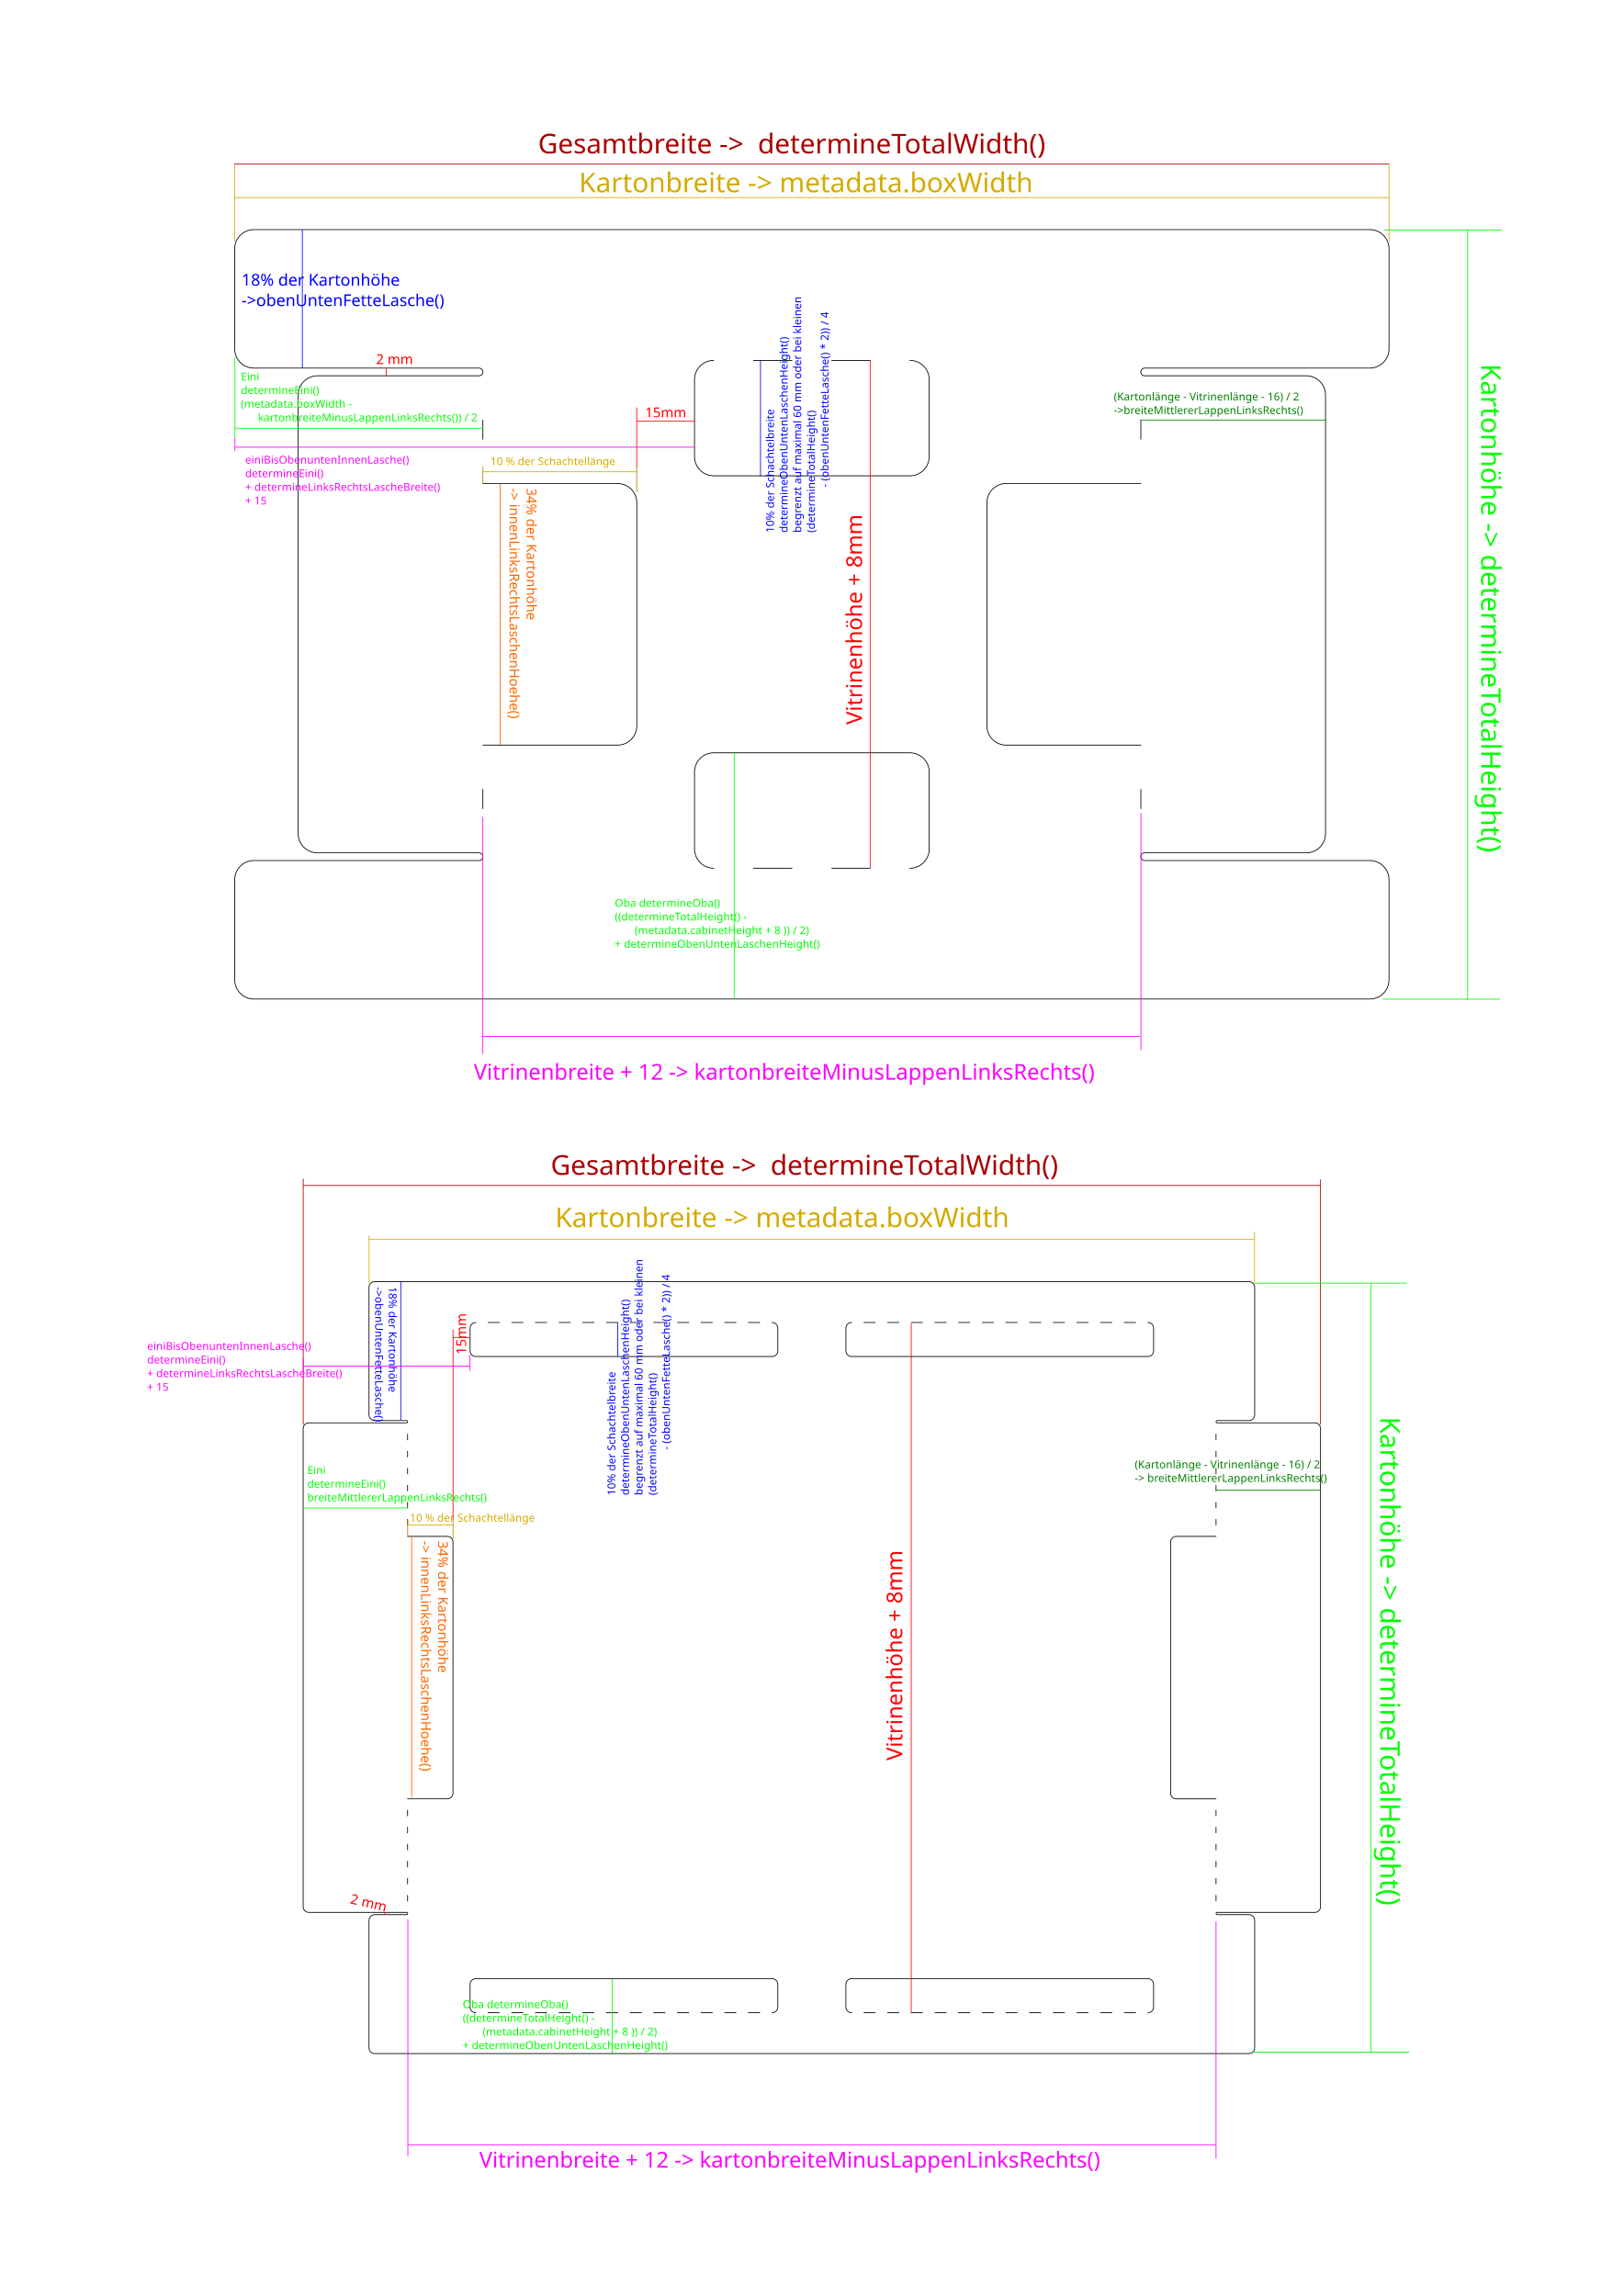
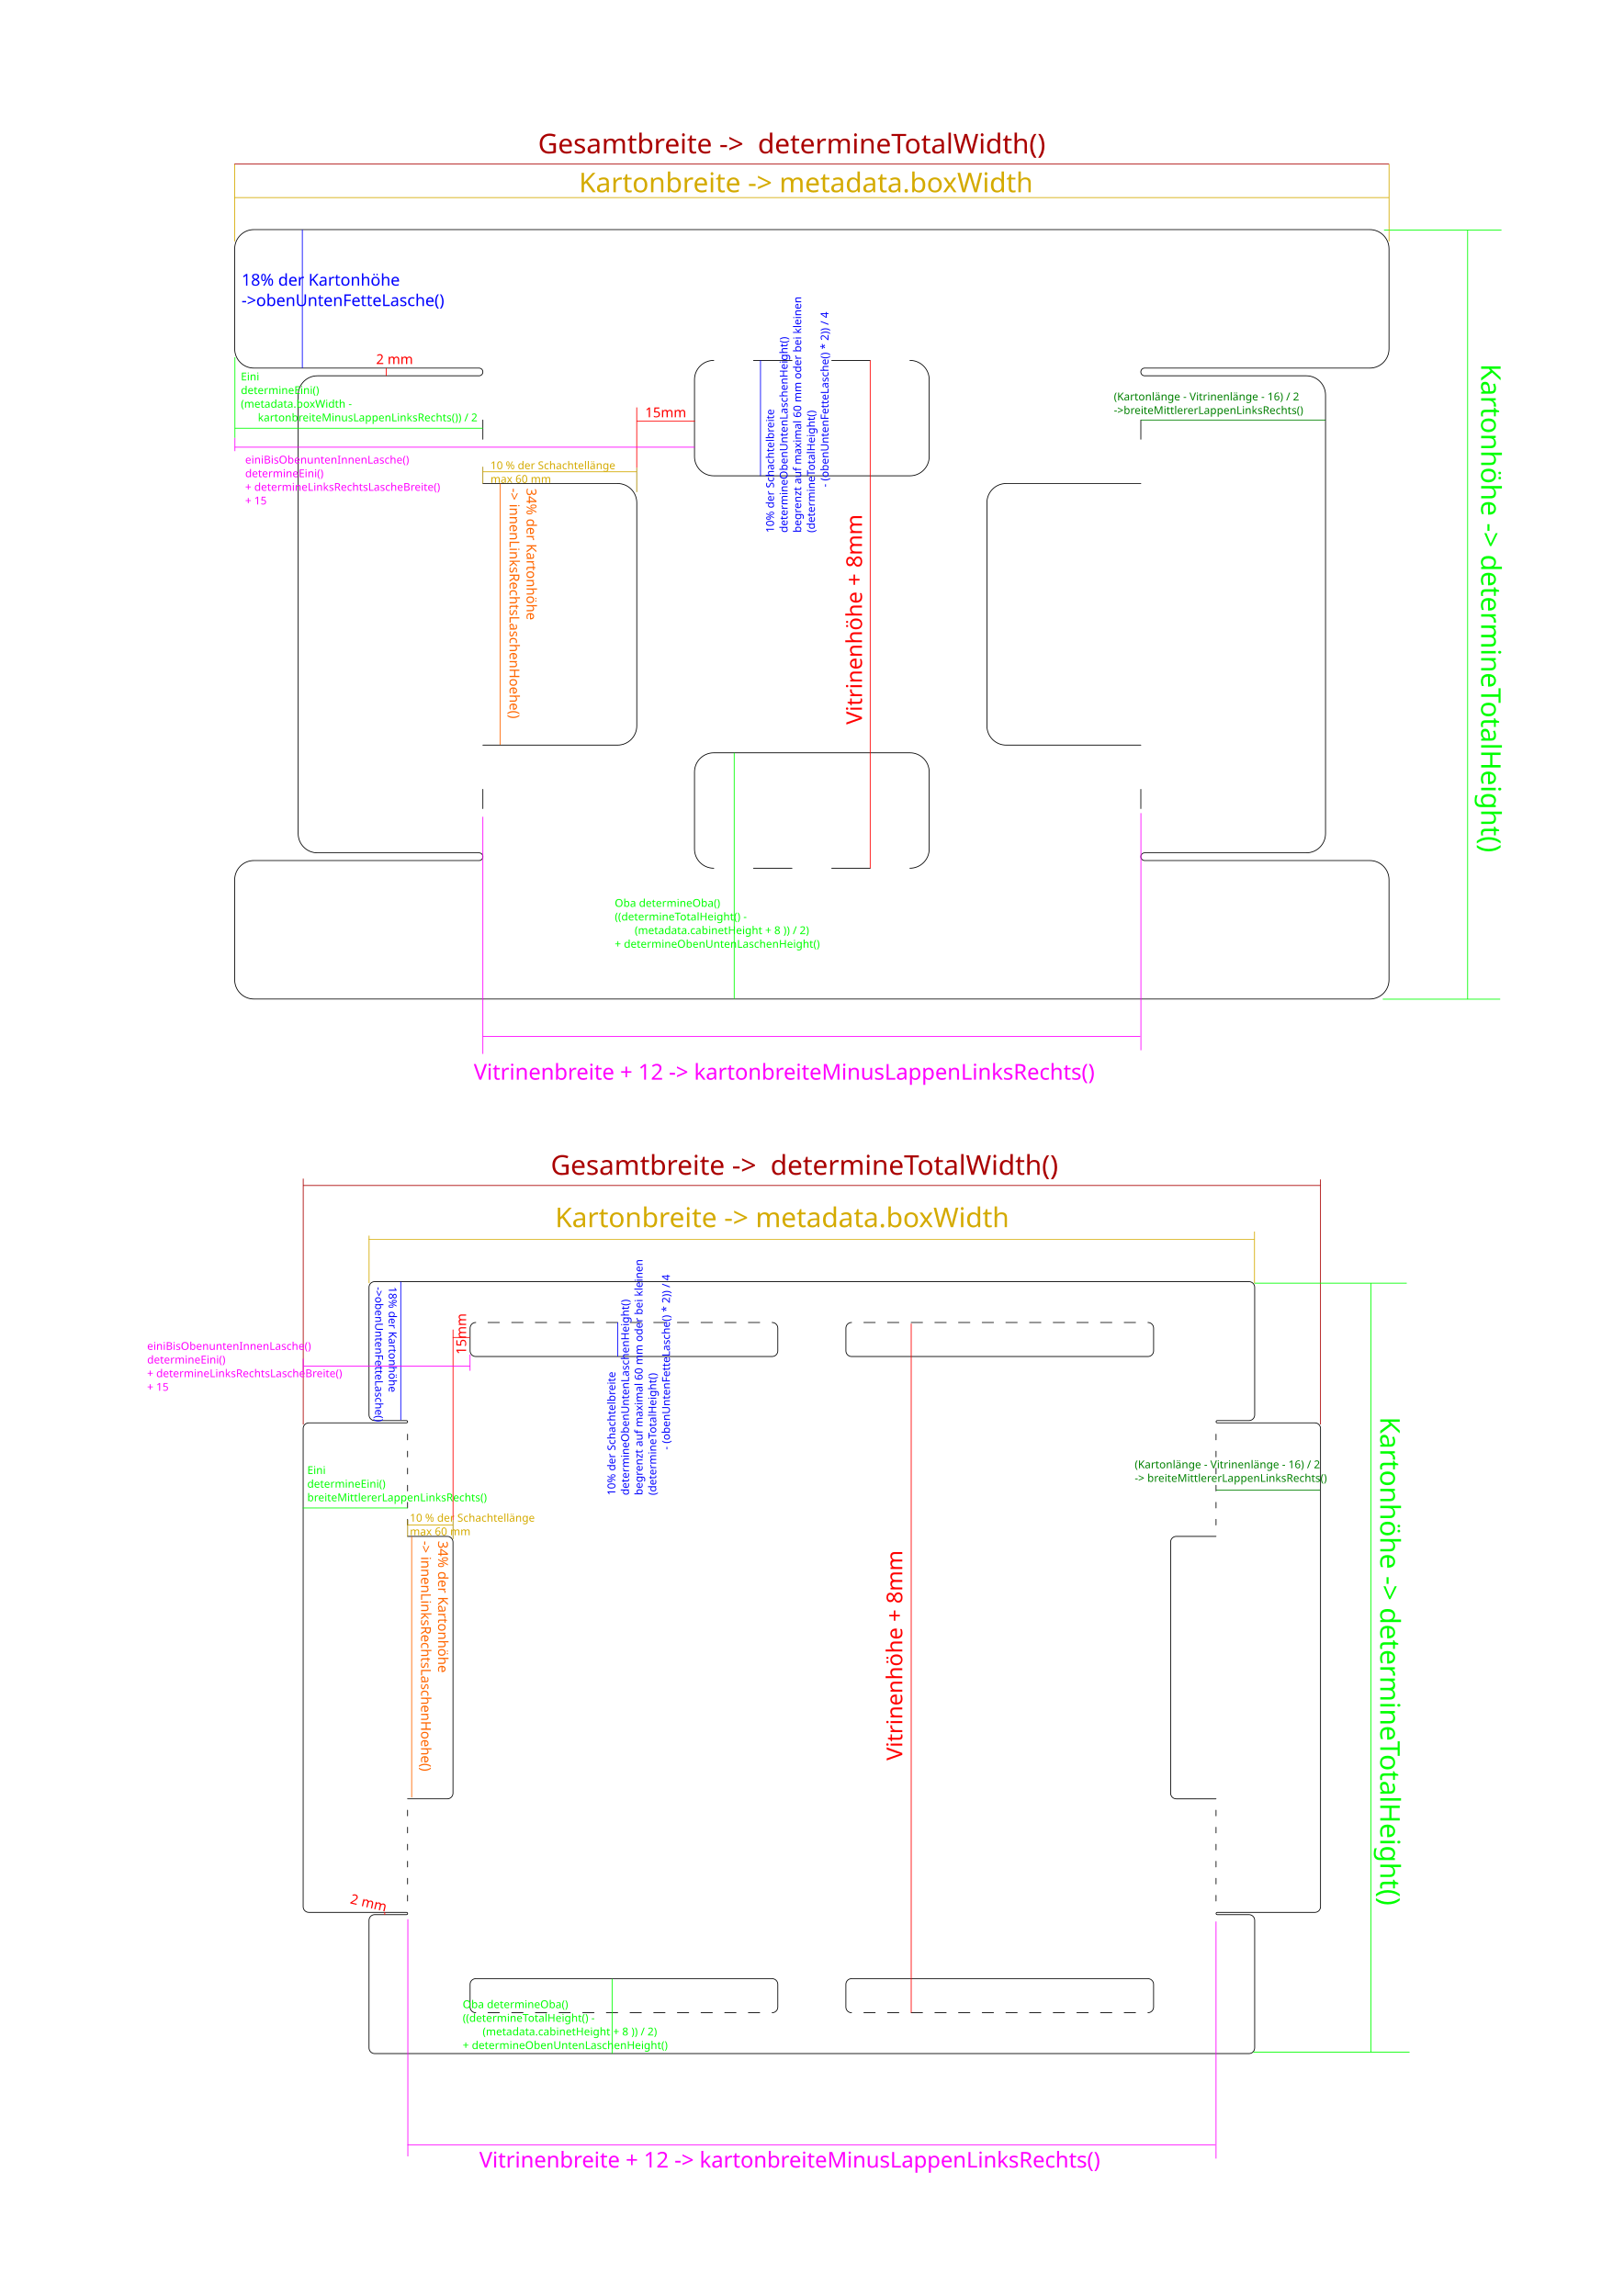
<svg xmlns="http://www.w3.org/2000/svg" width="210mm" height="297mm" viewBox="0 0 210 297" version="1.1" id="svg5">
  <defs id="defs2" />
  <g id="layer1">
    <path d="m 48.461,265.643 h 113.078 a 0.734,0.734 0 0 0 0.734,-0.734 v -16.506 a 0.734,0.734 0 0 0 -0.734,-0.734 h -4.113 a 0.145,0.145 0 0 1 -0.145,-0.145 v -0.003 a 0.145,0.145 0 0 1 0.145,-0.145 h 12.631 a 0.734,0.734 0 0 0 0.734,-0.734 v -61.855 a 0.734,0.734 0 0 0 -0.734,-0.734 h -12.631 a 0.145,0.145 0 0 1 -0.145,-0.145 v -0.003 a 0.145,0.145 0 0 1 0.145,-0.145 h 4.113 a 0.734,0.734 0 0 0 0.734,-0.734 v -16.506 a 0.734,0.734 0 0 0 -0.734,-0.734 H 48.461 a 0.734,0.734 0 0 0 -0.734,0.734 v 16.506 a 0.734,0.734 0 0 0 0.734,0.734 h 4.113 a 0.145,0.145 0 0 1 0.145,0.145 v 0.003 a 0.145,0.145 0 0 1 -0.145,0.145 h -12.631 a 0.734,0.734 0 0 0 -0.734,0.734 v 61.855 a 0.734,0.734 0 0 0 0.734,0.734 h 12.631 a 0.145,0.145 0 0 1 0.145,0.145 v 0.003 a 0.145,0.145 0 0 1 -0.145,0.145 h -4.113 a 0.734,0.734 0 0 0 -0.734,0.734 V 264.909 a 0.734,0.734 0 0 0 0.734,0.734 z m 13.072,-94.574 v 0 a 0.734,0.734 0 0 0 -0.734,0.734 v 2.937 a 0.734,0.734 0 0 0 0.734,0.734 h 38.329 a 0.734,0.734 0 0 0 0.734,-0.734 v -2.937 a 0.734,0.734 0 0 0 -0.734,-0.734 v 0 m 0,89.288 v 0 a 0.734,0.734 0 0 0 0.734,-0.734 v -2.937 a 0.734,0.734 0 0 0 -0.734,-0.734 H 61.532 a 0.734,0.734 0 0 0 -0.734,0.734 v 2.937 a 0.734,0.734 0 0 0 0.734,0.734 v 0 m 86.935,-89.288 v 0 a 0.734,0.734 0 0 1 0.734,0.734 v 2.937 a 0.734,0.734 0 0 1 -0.734,0.734 h -38.329 a 0.734,0.734 0 0 1 -0.734,-0.734 v -2.937 a 0.734,0.734 0 0 1 0.734,-0.734 v 0 m 38.326,89.288 v 0 a 0.734,0.734 0 0 0 0.734,-0.734 v -2.937 a 0.734,0.734 0 0 0 -0.734,-0.734 h -38.329 a 0.734,0.734 0 0 0 -0.734,0.734 v 2.937 a 0.734,0.734 0 0 0 0.734,0.734 v 0 m -57.422,-27.667 h 5.14 a 0.734,0.734 0 0 0 0.734,-0.734 v -32.484 a 0.734,0.734 0 0 0 -0.734,-0.734 h -5.14 m 104.561,33.953 h -5.14 a 0.734,0.734 0 0 1 -0.734,-0.734 v -32.484 a 0.734,0.734 0 0 1 0.734,-0.734 h 5.14 m -94.155,-27.667 h 1.468 m -1.468,89.288 h 1.468 m 47.14,-89.288 h 1.468 m -1.468,89.288 h 1.468 m -47.016,-89.288 h 1.468 m -1.468,89.288 h 1.468 m 47.14,-89.288 h 1.469 m -1.469,89.288 h 1.469 m -47.016,-89.288 h 1.468 m -1.468,89.288 h 1.468 m 47.14,-89.288 h 1.469 m -1.469,89.288 h 1.469 m -47.017,-89.288 h 1.469 m -1.469,89.288 h 1.469 m 47.14,-89.288 h 1.468 m -1.468,89.288 h 1.468 m -47.016,-89.288 h 1.469 m -1.469,89.288 h 1.469 m 47.14,-89.288 h 1.469 m -1.469,89.288 h 1.469 m -47.016,-89.288 h 1.469 m -1.469,89.288 h 1.469 m 47.14,-89.288 h 1.469 m -1.469,89.288 h 1.469 m -47.017,-89.288 h 1.469 m -1.469,89.288 h 1.469 m 47.14,-89.288 h 1.468 m -1.468,89.288 h 1.468 m -47.016,-89.288 h 1.469 m -1.469,89.288 h 1.469 m 47.14,-89.288 h 1.468 m -1.468,89.288 h 1.468 m -47.016,-89.288 h 1.469 m -1.469,89.288 h 1.469 m 47.14,-89.288 h 1.469 m -1.469,89.288 h 1.469 m -47.016,-89.288 h 1.468 m -1.468,89.288 h 1.468 m 47.14,-89.288 h 1.468 m -1.468,89.288 h 1.468 m -47.016,-89.288 h 1.469 m -1.469,89.288 h 1.469 m 47.14,-89.288 h 1.468 m -1.468,89.288 h 1.468 m -47.016,-89.288 h 1.468 m -1.468,89.288 h 1.468 m 47.14,-89.288 h 1.469 m -1.469,89.288 h 1.469 M 52.714,245.906 v -0.734 m 104.561,0.734 v -0.734 M 52.714,197.268 v -0.734 m 104.561,0.734 v -0.734 m -104.561,47.17 v -0.734 m 104.561,0.734 v -0.734 M 52.714,195.065 v -0.734 m 104.561,0.734 v -0.734 m -104.561,47.17 v -0.734 m 104.561,0.734 v -0.734 M 52.714,192.862 v -0.734 m 104.561,0.734 v -0.734 m -104.561,47.17 v -0.734 m 104.561,0.734 v -0.734 M 52.714,190.659 v -0.734 m 104.561,0.734 v -0.734 m -104.561,47.17 v -0.734 m 104.561,0.734 v -0.734 M 52.714,188.456 v -0.734 m 104.561,0.734 v -0.734 m -104.561,47.17 v -0.734 m 104.561,0.734 v -0.734 M 52.714,186.254 v -0.734 m 104.561,0.734 v -0.734" id="path31" style="font-size:12px;fill:none;fill-rule:evenodd;stroke:#000000;stroke-width:0.037mm;stroke-linecap:round;stroke-width:0.1px" />
    <path d="M 32.841,129.23 H 177.159 a 2.488,2.488 0 0 0 2.488,-2.488 v -12.939 a 2.488,2.488 0 0 0 -2.488,-2.488 h -29.117 a 0.493,0.493 0 0 1 -0.493,-0.493 v -0.01 a 0.493,0.493 0 0 1 0.493,-0.493 h 20.906 a 2.488,2.488 0 0 0 2.488,-2.488 V 51.099 a 2.488,2.488 0 0 0 -2.488,-2.488 h -20.906 a 0.493,0.493 0 0 1 -0.493,-0.493 v -0.01 a 0.493,0.493 0 0 1 0.493,-0.493 h 29.117 a 2.488,2.488 0 0 0 2.488,-2.488 V 32.188 a 2.488,2.488 0 0 0 -2.488,-2.488 H 32.841 a 2.488,2.488 0 0 0 -2.488,2.488 v 12.939 a 2.488,2.488 0 0 0 2.488,2.488 h 29.117 a 0.493,0.493 0 0 1 0.493,0.493 v 0.01 a 0.493,0.493 0 0 1 -0.493,0.493 H 41.052 a 2.488,2.488 0 0 0 -2.488,2.488 V 107.831 a 2.488,2.488 0 0 0 2.488,2.488 h 20.906 a 0.493,0.493 0 0 1 0.493,0.493 v 0.01 a 0.493,0.493 0 0 1 -0.493,0.493 H 32.841 a 2.488,2.488 0 0 0 -2.488,2.488 v 12.939 a 2.488,2.488 0 0 0 2.488,2.488 z M 62.451,96.385 h 17.418 a 2.488,2.488 0 0 0 2.488,-2.488 V 65.033 A 2.488,2.488 0 0 0 79.869,62.545 H 62.451 m 85.098,33.84 h -17.418 a 2.488,2.488 0 0 1 -2.488,-2.488 V 65.033 a 2.488,2.488 0 0 1 2.488,-2.488 h 17.418 M 117.685,46.62 h 0.005 a 2.488,2.488 0 0 1 2.488,2.488 v 9.953 a 2.488,2.488 0 0 1 -2.488,2.488 H 92.31 a 2.488,2.488 0 0 1 -2.488,-2.488 v -9.953 a 2.488,2.488 0 0 1 2.488,-2.488 h 0.005 m 25.37,65.69 h 0.005 a 2.488,2.488 0 0 0 2.488,-2.488 v -9.953 a 2.488,2.488 0 0 0 -2.488,-2.488 H 92.31 a 2.488,2.488 0 0 0 -2.488,2.488 v 9.953 a 2.488,2.488 0 0 0 2.488,2.488 h 0.005 m 5.139,-65.69 h 4.977 m -4.977,65.69 h 4.977 m 5.139,-65.69 h 4.976 m -4.976,65.69 h 4.976 m -50.095,-7.714 v -2.488 m 85.098,2.488 v -2.488 M 62.451,56.822 V 54.334 m 85.098,2.488 V 54.334" id="path122" style="font-size:12px;fill:none;fill-rule:evenodd;stroke:#000000;stroke-width:0.124mm;stroke-linecap:round;stroke-width:0.1px" />
    <path style="fill:#00ff00;stroke:#ff0000;stroke-width:0.1px;stroke-linecap:butt;stroke-linejoin:miter;stroke-opacity:1" d="m 49.953,47.606 0,1.01" id="path1886-1-90-7-0" />
    <path style="fill:#ff6600;stroke:#d4aa00;stroke-width:0.1px;stroke-linecap:butt;stroke-linejoin:miter;stroke-opacity:1" d="m 30.35,21.226 v10" id="path1886" />
    <path style="fill:#0000ff;stroke:#0000ff;stroke-width:0.1px;stroke-linecap:butt;stroke-linejoin:miter;stroke-opacity:1" d="m 39.102,29.717 0,17.893" id="path1886-42" />
    <path style="fill:#0000ff;stroke:#0000ff;stroke-width:0.1px;stroke-linecap:butt;stroke-linejoin:miter;stroke-opacity:1" d="m 98.359,46.616 0,14.949" id="path1886-42-03" />
    <path style="fill:#ff6600;stroke:#ff6600;stroke-width:0.1px;stroke-linecap:butt;stroke-linejoin:miter;stroke-opacity:1" d="m 64.691,62.568 0,33.779" id="path1886-7" />
    <path style="fill:#ff6600;stroke:#aa8800;stroke-width:0.1px;stroke-linecap:butt;stroke-linejoin:miter;stroke-opacity:1" d="m 82.352,60.501 v 3.154" id="path1886-7-8" />
    <path style="fill:#aa8800;stroke:#aa8800;stroke-width:0.1px;stroke-linecap:butt;stroke-linejoin:miter;stroke-opacity:1" d="m 62.451,60.373 0,2.172" id="path1886-7-8-1" />
    <path style="fill:#ff6600;stroke:#d4aa00;stroke-width:0.1px;stroke-linecap:butt;stroke-linejoin:miter;stroke-opacity:1" d="m 62.441,61.028 19.898,0" id="path1886-7-8-1-8" />
    <path style="fill:#ff6600;stroke:#ff0000;stroke-width:0.1px;stroke-linecap:butt;stroke-linejoin:miter;stroke-opacity:1" d="m 82.332,54.49 7.55,0" id="path1886-7-8-1-8-00" />
    <path style="fill:#ff6600;stroke:#ff0000;stroke-width:0.1px;stroke-linecap:butt;stroke-linejoin:miter;stroke-opacity:1" d="m 82.352,52.703 0,7.798" id="path1886-7-8-1-8-00-4" />
    <path style="fill:#ff6600;stroke:#d4aa00;stroke-width:0.1px;stroke-linecap:butt;stroke-linejoin:miter;stroke-opacity:1" d="M 30.3,25.559 H 179.636" id="path1886-1" />
    <path style="fill:#00ff00;stroke:#00ff00;stroke-width:0.1px;stroke-linecap:butt;stroke-linejoin:miter;stroke-opacity:1" d="m 30.373,55.392 32.078,0" id="path1886-1-90" />
    <path style="fill:#ff00ff;stroke:#ff00ff;stroke-width:0.1px;stroke-linecap:butt;stroke-linejoin:miter;stroke-opacity:1" d="m 30.362,57.845 59.487,0" id="path1886-1-90-1" />
    <path style="fill:#ff00ff;stroke:#ff00ff;stroke-width:0.1px;stroke-linecap:butt;stroke-linejoin:miter;stroke-opacity:1" d="m 30.382,58.357 0,-1.723" id="path1886-1-90-1-5" />
    <path style="fill:#00ff00;stroke:#00ff00;stroke-width:0.1px;stroke-linecap:butt;stroke-linejoin:miter;stroke-opacity:1" d="m 30.382,46.211 0,10.423" id="path1886-1-90-7" />
    <path style="fill:#00ff00;stroke:#00ff00;stroke-width:0.1px;stroke-linecap:butt;stroke-linejoin:miter;stroke-opacity:1" d="m 179.001,29.766 h 15.192" id="path1886-1-3" />
    <path style="fill:#008000;stroke:#008000;stroke-width:0.1px;stroke-linecap:butt;stroke-linejoin:miter;stroke-opacity:1" d="m 147.549,54.334 23.892,0" id="path1886-1-3-1" />
    <path style="fill:#00ff00;stroke:#00ff00;stroke-width:0.1px;stroke-linecap:butt;stroke-linejoin:miter;stroke-opacity:1" d="m 178.836,129.249 h 15.192" id="path1886-1-3-4" />
    <path style="fill:#00ff00;stroke:#00ff00;stroke-width:0.1px;stroke-linecap:butt;stroke-linejoin:miter;stroke-opacity:1" d="m 189.816,29.766 0,99.495" id="path1886-1-3-4-0" />
    <path style="fill:#ff00ff;stroke:#ff00ff;stroke-width:0.1px;stroke-linecap:butt;stroke-linejoin:miter;stroke-opacity:1" d="m 147.56,135.856 0,-30.675 v 30" id="path1886-1-3-4-0-6" />
    <path style="fill:#ff00ff;stroke:#ff00ff;stroke-width:0.1px;stroke-linecap:butt;stroke-linejoin:miter;stroke-opacity:1" d="m 62.451,136.329 v -30.675 30" id="path1886-1-3-4-0-6-2" />
    <path style="fill:#ff00ff;stroke:#00ff00;stroke-width:0.1px;stroke-linecap:butt;stroke-linejoin:miter;stroke-opacity:1" d="m 94.956,129.201 0,-31.821 v 30" id="path1886-1-3-4-0-6-2-5" />
    <path style="fill:#ff00ff;stroke:#ff00ff;stroke-width:0.1px;stroke-linecap:butt;stroke-linejoin:miter;stroke-opacity:1" d="M 62.451,134.067 H 147.484" id="path1886-1-3-4-0-6-2-1" />
    <path style="fill:#aa0000;stroke:#aa0000;stroke-width:0.1px;stroke-linecap:butt;stroke-linejoin:miter;stroke-opacity:1" d="M 30.316,21.226 H 179.652" id="path1886-1-4" />
    <path style="fill:#ff6600;stroke:#d4aa00;stroke-width:0.1px;stroke-linecap:butt;stroke-linejoin:miter;stroke-opacity:1" d="m 179.652,21.226 v 10" id="path1886-9" />
    <path style="fill:#ff0000;stroke:#ff0000;stroke-width:0.1px;stroke-linecap:butt;stroke-linejoin:miter;stroke-opacity:1" d="M 112.546,46.62 V 112.31" id="path1886-9-8" />
    <text xml:space="preserve" style="font-style:normal;font-weight:normal;font-size:3.528px;line-height:0.75;font-family:sans-serif;white-space:pre;inline-size:72.268;fill:#d4aa00;fill-opacity:1;stroke:none;stroke-width:0.265" x="83.873" y="21.96" id="text3380" transform="translate(-8.995833,2.910417)">
-       <tspan x="83.873" y="21.96" id="tspan4055">Kartonbreite -&gt; metadata.boxWidth</tspan>
+       <tspan x="83.873" y="21.96" id="tspan5452">Kartonbreite -&gt; metadata.boxWidth</tspan>
    </text>
    <path style="fill:#ff6600;stroke:#d4aa00;stroke-width:0.1px;stroke-linecap:butt;stroke-linejoin:miter;stroke-opacity:1" d="m 47.735,159.836 0,6.147" id="path1886-4" />
    <path style="fill:#ff6600;stroke:#d4aa00;stroke-width:0.088px;stroke-linecap:butt;stroke-linejoin:miter;stroke-opacity:1" d="M 47.685,160.316 H 162.245" id="path1886-1-9" />
    <path style="fill:#ff6600;stroke:#d4aa00;stroke-width:0.1px;stroke-linecap:butt;stroke-linejoin:miter;stroke-opacity:1" d="m 162.25,159.306 0,6.676" id="path1886-9-5" />
    <text xml:space="preserve" style="font-style:normal;font-weight:normal;font-size:3.528px;line-height:0.75;font-family:sans-serif;white-space:pre;inline-size:72.268;fill:#d4aa00;fill-opacity:1;stroke:none;stroke-width:0.265" x="83.873" y="21.96" id="text3380-0" transform="translate(-12.07176,136.7801)">
-       <tspan x="83.873" y="21.96" id="tspan4057">Kartonbreite -&gt; metadata.boxWidth</tspan>
+       <tspan x="83.873" y="21.96" id="tspan5454">Kartonbreite -&gt; metadata.boxWidth</tspan>
    </text>
    <text x="69.585" y="19.844" id="text24173" xml:space="preserve" style="font-size:3.528px;line-height:1.25;font-family:sans-serif;fill:#aa0000;stroke-width:0.265">
      <tspan id="tspan24171" style="font-size:3.528px;fill:#aa0000;stroke-width:0.265" x="69.585" y="19.844">Gesamtbreite -&gt;  determineTotalWidth()</tspan>
    </text>
    <path style="fill:#aa0000;stroke:#aa0000;stroke-width:0.1px;stroke-linecap:butt;stroke-linejoin:miter;stroke-opacity:1" d="m 39.202,153.348 131.588,0" id="path1886-1-4-4" />
    <path style="fill:#aa0000;stroke:#aa0000;stroke-width:0.1px;stroke-linecap:butt;stroke-linejoin:miter;stroke-opacity:1" d="m 39.218,152.462 v 31.81" id="path1886-1-4-4-2" />
    <text x="71.228" y="151.966" id="text24173-1" xml:space="preserve" style="font-size:3.528px;line-height:1.25;font-family:sans-serif;fill:#aa0000;stroke-width:0.265">
      <tspan id="tspan24171-6" style="font-size:3.528px;fill:#aa0000;stroke-width:0.265" x="71.228" y="151.966">Gesamtbreite -&gt;  determineTotalWidth()</tspan>
    </text>
    <path style="fill:#aa0000;stroke:#aa0000;stroke-width:0.1px;stroke-linecap:butt;stroke-linejoin:miter;stroke-opacity:1" d="m 170.789,152.568 0,31.693" id="path1886-1-4-4-2-9" />
    <text xml:space="preserve" style="font-size:3.528px;line-height:1.25;font-family:sans-serif;fill:#00ff00;stroke-width:0.265" x="47.05" y="-191.56" id="text37102" transform="rotate(90)">
      <tspan id="tspan37100" style="fill:#00ff00;stroke-width:0.265" x="47.05" y="-191.56">Kartonhöhe -&gt; determineTotalHeight()</tspan>
    </text>
    <path style="fill:#00ff00;stroke:#00ff00;stroke-width:0.1px;stroke-linecap:butt;stroke-linejoin:miter;stroke-opacity:1" d="m 162.25,165.982 h 19.69" id="path1886-1-3-8" />
    <path style="fill:#00ff00;stroke:#00ff00;stroke-width:0.1px;stroke-linecap:butt;stroke-linejoin:miter;stroke-opacity:1" d="m 162.085,265.466 20.22,0" id="path1886-1-3-4-5" />
    <path style="fill:#00ff00;stroke:#00ff00;stroke-width:0.1px;stroke-linecap:butt;stroke-linejoin:miter;stroke-opacity:1" d="m 177.298,165.982 v 99.495" id="path1886-1-3-4-0-3" />
    <text xml:space="preserve" style="font-size:3.528px;line-height:1.25;font-family:sans-serif;fill:#00ff00;stroke-width:0.265" x="183.267" y="-178.513" id="text37102-1" transform="rotate(90)">
      <tspan id="tspan37100-4" style="fill:#00ff00;stroke-width:0.265" x="183.267" y="-178.513">Kartonhöhe -&gt; determineTotalHeight()</tspan>
    </text>
    <text xml:space="preserve" style="font-size:2.822px;line-height:1.25;font-family:sans-serif;fill:#ff00ff;stroke-width:0.265" x="61.272" y="139.662" id="text50630">
      <tspan id="tspan50628" style="font-size:2.822px;fill:#ff00ff;stroke-width:0.265" x="61.272" y="139.662">Vitrinenbreite + 12 -&gt; kartonbreiteMinusLappenLinksRechts()</tspan>
    </text>
    <path style="fill:#ff00ff;stroke:#ff00ff;stroke-width:0.1px;stroke-linecap:butt;stroke-linejoin:miter;stroke-opacity:1" d="m 157.274,279.227 v -30.675 30" id="path1886-1-3-4-0-6-9" />
    <path style="fill:#ff00ff;stroke:#ff00ff;stroke-width:0.1px;stroke-linecap:butt;stroke-linejoin:miter;stroke-opacity:1" d="m 52.75,278.938 v -30.675 30" id="path1886-1-3-4-0-6-2-6" />
    <path style="fill:#ff00ff;stroke:#ff00ff;stroke-width:0.1px;stroke-linecap:butt;stroke-linejoin:miter;stroke-opacity:1" d="m 52.708,277.438 104.49,0" id="path1886-1-3-4-0-6-2-1-2" />
    <text xml:space="preserve" style="font-size:2.822px;line-height:1.25;font-family:sans-serif;fill:#ff00ff;stroke-width:0.265" x="61.99" y="280.386" id="text50630-2">
      <tspan id="tspan50628-8" style="font-size:2.822px;fill:#ff00ff;stroke-width:0.265" x="61.99" y="280.386">Vitrinenbreite + 12 -&gt; kartonbreiteMinusLappenLinksRechts()</tspan>
    </text>
    <text xml:space="preserve" style="font-size:2.822px;line-height:1.25;font-family:sans-serif;fill:#ff0000;stroke-width:0.265" x="-93.722" y="111.482" id="text61388" transform="rotate(-90)">
      <tspan id="tspan61386" style="font-size:2.822px;fill:#ff0000;stroke-width:0.265" x="-93.722" y="111.482">Vitrinenhöhe + 8mm</tspan>
    </text>
    <path style="fill:#ff0000;stroke:#ff0000;stroke-width:0.1px;stroke-linecap:butt;stroke-linejoin:miter;stroke-opacity:1" d="m 117.85,171.211 v 89.146" id="path1886-9-8-7" />
    <text xml:space="preserve" style="font-size:2.822px;line-height:1.25;font-family:sans-serif;fill:#ff0000;stroke-width:0.265" x="-227.725" y="116.697" id="text61388-0" transform="rotate(-90)">
      <tspan id="tspan61386-6" style="font-size:2.822px;fill:#ff0000;stroke-width:0.265" x="-227.725" y="116.697">Vitrinenhöhe + 8mm</tspan>
    </text>
    <text xml:space="preserve" style="font-size:1.411px;line-height:1.25;font-family:sans-serif;fill:#008000;stroke-width:0.265" x="144.055" y="51.794" id="text67451">
      <tspan id="tspan67449" style="font-size:1.411px;fill:#008000;stroke-width:0.265" x="144.055" y="51.794">(Kartonlänge - Vitrinenlänge - 16) / 2</tspan>
      <tspan style="font-size:1.411px;fill:#008000;stroke-width:0.265" x="144.055" y="53.558" id="tspan104496">-&gt;breiteMittlererLappenLinksRechts()</tspan>
    </text>
    <path style="fill:#008000;stroke:#008000;stroke-width:0.1px;stroke-linecap:butt;stroke-linejoin:miter;stroke-opacity:1" d="m 157.286,192.762 13.441,0" id="path1886-1-3-1-4" />
    <text xml:space="preserve" style="font-size:1.411px;line-height:1.25;font-family:sans-serif;fill:#008000;stroke-width:0.265" x="146.755" y="189.925" id="text67451-3">
      <tspan id="tspan67449-9" style="font-size:1.411px;fill:#008000;stroke-width:0.265" x="146.755" y="189.925">(Kartonlänge - Vitrinenlänge - 16) / 2</tspan>
      <tspan style="font-size:1.411px;fill:#008000;stroke-width:0.265" x="146.755" y="191.689" id="tspan107834">-&gt; breiteMittlererLappenLinksRechts()</tspan>
    </text>
    <text xml:space="preserve" style="font-size:1.764px;line-height:1.25;font-family:sans-serif;fill:#ff6600;stroke-width:0.265" x="63.15" y="-68.111" id="text83047" transform="rotate(90)">
      <tspan id="tspan83045" style="font-size:1.764px;fill:#ff6600;stroke-width:0.265" x="63.15" y="-68.111">34% der Kartonhöhe</tspan>
      <tspan style="font-size:1.764px;fill:#ff6600;stroke-width:0.265" x="63.15" y="-65.906" id="tspan83049">-&gt; innenLinksRechtsLaschenHoehe()</tspan>
    </text>
    <path style="fill:#ff6600;stroke:#ff6600;stroke-width:0.1px;stroke-linecap:butt;stroke-linejoin:miter;stroke-opacity:1" d="m 53.243,198.736 v 33.779" id="path1886-7-3" />
    <text xml:space="preserve" style="font-size:1.764px;line-height:1.25;font-family:sans-serif;fill:#ff6600;stroke-width:0.265" x="199.319" y="-56.664" id="text83047-0" transform="rotate(90)">
      <tspan id="tspan83045-6" style="font-size:1.764px;fill:#ff6600;stroke-width:0.265" x="199.319" y="-56.664">34% der Kartonhöhe</tspan>
      <tspan style="font-size:1.764px;fill:#ff6600;stroke-width:0.265" x="199.319" y="-54.459" id="tspan83049-0">-&gt; innenLinksRechtsLaschenHoehe()</tspan>
    </text>
    <text xml:space="preserve" style="font-size:2.117px;line-height:1.25;font-family:sans-serif;fill:#0000ff;stroke-width:0.265" x="31.244" y="36.95" id="text94497">
      <tspan id="tspan94495" style="font-size:2.117px;fill:#0000ff;stroke-width:0.265" x="31.244" y="36.95">18% der Kartonhöhe</tspan>
      <tspan style="font-size:2.117px;fill:#0000ff;stroke-width:0.265" x="31.244" y="39.596" id="tspan96017">-&gt;obenUntenFetteLasche()</tspan>
    </text>
    <path style="fill:#0000ff;stroke:#0000ff;stroke-width:0.1px;stroke-linecap:butt;stroke-linejoin:miter;stroke-opacity:1" d="m 51.833,165.794 v 17.893" id="path1886-42-0" />
    <text xml:space="preserve" style="font-size:1.411px;line-height:1.25;font-family:sans-serif;fill:#0000ff;stroke-width:0.265" x="166.46" y="-50.286" id="text94497-8" transform="rotate(90)">
      <tspan id="tspan94495-8" style="font-size:1.411px;fill:#0000ff;stroke-width:0.265" x="166.46" y="-50.286">18% der Kartonhöhe</tspan>
      <tspan style="font-size:1.411px;fill:#0000ff;stroke-width:0.265" x="166.46" y="-48.522" id="tspan96017-2">-&gt;obenUntenFetteLasche()</tspan>
    </text>
    <text xml:space="preserve" style="font-size:1.411px;line-height:1.25;font-family:sans-serif;fill:#00ff00;stroke-width:0.265" x="31.15" y="49.204" id="text112057">
      <tspan id="tspan112055" style="font-size:1.411px;fill:#00ff00;stroke-width:0.265" x="31.15" y="49.204">Eini</tspan>
      <tspan style="font-size:1.411px;fill:#00ff00;stroke-width:0.265" x="31.15" y="50.968" id="tspan120833">determineEini()</tspan>
      <tspan style="font-size:1.411px;fill:#00ff00;stroke-width:0.265" x="31.15" y="52.732" id="tspan120835">(metadata.boxWidth - </tspan>
      <tspan style="font-size:1.411px;fill:#00ff00;stroke-width:0.265" x="31.15" y="54.496" id="tspan127345">      kartonbreiteMinusLappenLinksRechts()) / 2</tspan>
    </text>
    <path style="fill:#00ff00;stroke:#00ff00;stroke-width:0.1px;stroke-linecap:butt;stroke-linejoin:miter;stroke-opacity:1" d="m 39.157,195.065 13.557,0" id="path1886-1-90-71" />
    <text xml:space="preserve" style="font-size:1.411px;line-height:1.25;font-family:sans-serif;fill:#00ff00;stroke-width:0.265" x="39.736" y="190.67" id="text112057-9">
      <tspan id="tspan112055-2" style="font-size:1.411px;fill:#00ff00;stroke-width:0.265" x="39.736" y="190.67">Eini</tspan>
      <tspan style="font-size:1.411px;fill:#00ff00;stroke-width:0.265" x="39.736" y="192.434" id="tspan120833-5">determineEini()</tspan>
      <tspan style="font-size:1.411px;fill:#00ff00;stroke-width:0.265" x="39.736" y="194.198" id="tspan127345-3">breiteMittlererLappenLinksRechts()</tspan>
    </text>
    <text xml:space="preserve" style="font-size:1.411px;line-height:1.25;font-family:sans-serif;fill:#00ff00;stroke-width:0.265" x="79.513" y="117.305" id="text131665">
      <tspan id="tspan131663" style="font-size:1.411px;fill:#00ff00;stroke-width:0.265" x="79.513" y="117.305">Oba determineOba()</tspan>
      <tspan style="font-size:1.411px;fill:#00ff00;stroke-width:0.265" x="79.513" y="119.068" id="tspan132129">((determineTotalHeight() - </tspan>
      <tspan style="font-size:1.411px;fill:#00ff00;stroke-width:0.265" x="79.513" y="120.832" id="tspan138769">       (metadata.cabinetHeight + 8 )) / 2) </tspan>
      <tspan style="font-size:1.411px;fill:#00ff00;stroke-width:0.265" x="79.513" y="122.596" id="tspan157735">+ determineObenUntenLaschenHeight()</tspan>
    </text>
    <path style="fill:#ff00ff;stroke:#00ff00;stroke-width:0.1px;stroke-linecap:butt;stroke-linejoin:miter;stroke-opacity:1" d="m 79.165,265.657 0,-9.678" id="path1886-1-3-4-0-6-2-5-0" />
    <text xml:space="preserve" style="font-size:1.411px;line-height:1.25;font-family:sans-serif;fill:#00ff00;stroke-width:0.265" x="59.843" y="259.764" id="text131665-6">
      <tspan id="tspan131663-0" style="font-size:1.411px;fill:#00ff00;stroke-width:0.265" x="59.843" y="259.764">Oba determineOba()</tspan>
      <tspan style="font-size:1.411px;fill:#00ff00;stroke-width:0.265" x="59.843" y="261.528" id="tspan132129-3">((determineTotalHeight() - </tspan>
      <tspan style="font-size:1.411px;fill:#00ff00;stroke-width:0.265" x="59.843" y="263.292" id="tspan138769-8">       (metadata.cabinetHeight + 8 )) / 2) </tspan>
      <tspan style="font-size:1.411px;fill:#00ff00;stroke-width:0.265" x="59.843" y="265.056" id="tspan154547">+ determineObenUntenLaschenHeight()</tspan>
    </text>
    <text xml:space="preserve" style="font-size:1.411px;line-height:1.25;font-family:sans-serif;fill:#0000ff;stroke-width:0.265" x="-68.904" y="100.097" id="text141873" transform="rotate(-90)">
      <tspan style="font-size:1.411px;fill:#0000ff;stroke-width:0.265" x="-68.904" y="100.097" id="tspan145053">10% der Schachtelbreite</tspan>
      <tspan style="font-size:1.411px;fill:#0000ff;stroke-width:0.265" x="-68.904" y="101.86" id="tspan3116">determineObenUntenLaschenHeight()</tspan>
      <tspan style="font-size:1.411px;fill:#0000ff;stroke-width:0.265" x="-68.904" y="103.624" id="tspan3118">begrenzt auf maximal 60 mm oder bei kleinen </tspan>
      <tspan style="font-size:1.411px;fill:#0000ff;stroke-width:0.265" x="-68.904" y="105.388" id="tspan3120">(determineTotalHeight() </tspan>
      <tspan style="font-size:1.411px;fill:#0000ff;stroke-width:0.265" x="-68.904" y="107.152" id="tspan3122">                - (obenUntenFetteLasche() * 2)) / 4</tspan>
    </text>
    <path style="fill:#0000ff;stroke:#0000ff;stroke-width:0.1px;stroke-linecap:butt;stroke-linejoin:miter;stroke-opacity:1" d="m 79.893,171.069 0,4.399" id="path1886-42-03-1" />
    <text xml:space="preserve" style="font-size:1.411px;line-height:1.25;font-family:sans-serif;fill:#0000ff;stroke-width:0.265" x="-193.423" y="79.581" id="text141873-2" transform="rotate(-90)">
      <tspan id="tspan141871-1" style="font-size:1.411px;fill:#0000ff;stroke-width:0.265" x="-193.423" y="79.581">10% der Schachtelbreite</tspan>
      <tspan style="font-size:1.411px;fill:#0000ff;stroke-width:0.265" x="-193.423" y="81.344" id="tspan145053-4">determineObenUntenLaschenHeight()</tspan>
      <tspan style="font-size:1.411px;fill:#0000ff;stroke-width:0.265" x="-193.423" y="83.108" id="tspan3376">begrenzt auf maximal 60 mm oder bei kleinen </tspan>
      <tspan style="font-size:1.411px;fill:#0000ff;stroke-width:0.265" x="-193.423" y="84.872" id="tspan5292">(determineTotalHeight() </tspan>
      <tspan style="font-size:1.411px;fill:#0000ff;stroke-width:0.265" x="-193.423" y="86.636" id="tspan5294">                - (obenUntenFetteLasche() * 2)) / 4</tspan>
    </text>
    <path style="fill:#ff6600;stroke:#aa8800;stroke-width:0.1px;stroke-linecap:butt;stroke-linejoin:miter;stroke-opacity:1" d="m 58.593,196.624 0,2.464" id="path1886-7-8-9" />
    <path style="fill:#aa8800;stroke:#aa8800;stroke-width:0.1px;stroke-linecap:butt;stroke-linejoin:miter;stroke-opacity:1" d="m 52.724,196.613 v 2.172" id="path1886-7-8-1-1" />
    <path style="fill:#ff6600;stroke:#d4aa00;stroke-width:0.1px;stroke-linecap:butt;stroke-linejoin:miter;stroke-opacity:1" d="m 52.714,197.268 5.878,0" id="path1886-7-8-1-8-0" />
    <text xml:space="preserve" style="font-size:1.411px;line-height:1.25;font-family:sans-serif;fill:#d4aa00;stroke-width:0.265" x="53.006" y="196.833" id="text160056-4">
      <tspan id="tspan160054-7" style="font-size:1.411px;fill:#d4aa00;stroke-width:0.265" x="53.006" y="196.833">10 % der Schachtellänge</tspan>
+       <tspan style="font-size:1.411px;fill:#d4aa00;stroke-width:0.265" x="53.006" y="198.597" id="tspan3857">max 60 mm</tspan>
    </text>
-     <text xml:space="preserve" style="font-size:1.411px;line-height:1.25;font-family:sans-serif;fill:#d4aa00;stroke-width:0.265" x="63.431" y="60.165" id="text160056-4-4">
-       <tspan id="tspan160054-7-5" style="font-size:1.411px;fill:#d4aa00;stroke-width:0.265" x="63.431" y="60.165">10 % der Schachtellänge</tspan>
+     <text xml:space="preserve" style="font-size:1.411px;line-height:1.25;font-family:sans-serif;fill:#d4aa00;stroke-width:0.265" x="63.431" y="60.694" id="text160056-4-4">
+       <tspan id="tspan160054-7-5" style="font-size:1.411px;fill:#d4aa00;stroke-width:0.265" x="63.431" y="60.694">10 % der Schachtellänge</tspan>
+       <tspan style="font-size:1.411px;fill:#d4aa00;stroke-width:0.265" x="63.431" y="62.458" id="tspan1977">max 60 mm</tspan>
    </text>
    <text xml:space="preserve" style="font-size:1.764px;line-height:1.25;font-family:sans-serif;stroke-width:0.265;fill:#ff0000" x="48.643" y="47.088" id="text169135">
      <tspan id="tspan169133" style="stroke-width:0.265;fill:#ff0000;font-size:1.764px" x="48.643" y="47.088">2 mm</tspan>
    </text>
    <path style="fill:#00ff00;stroke:#ff0000;stroke-width:0.1px;stroke-linecap:butt;stroke-linejoin:miter;stroke-opacity:1" d="m 49.762,247.348 0,0.348" id="path1886-1-90-7-0-7" />
    <text xml:space="preserve" style="font-size:1.764px;line-height:1.25;font-family:sans-serif;fill:#ff0000;stroke-width:0.265" x="100.463" y="229.259" id="text169135-7" transform="rotate(13.25712)">
      <tspan id="tspan169133-5" style="font-size:1.764px;fill:#ff0000;stroke-width:0.265" x="100.463" y="229.259">2 mm</tspan>
    </text>
    <text xml:space="preserve" style="font-size:1.764px;line-height:1.25;font-family:sans-serif;fill:#ff0000;stroke-width:0.265" x="83.442" y="53.975" id="text173377">
      <tspan id="tspan173375" style="font-size:1.764px;fill:#ff0000;stroke-width:0.265" x="83.442" y="53.975">15mm</tspan>
    </text>
    <path style="fill:#ff6600;stroke:#ff0000;stroke-width:0.1px;stroke-linecap:butt;stroke-linejoin:miter;stroke-opacity:1" d="m 58.552,173.01 2.254,0" id="path1886-7-8-1-8-00-3" />
    <path style="fill:#ff6600;stroke:#ff0000;stroke-width:0.1px;stroke-linecap:butt;stroke-linejoin:miter;stroke-opacity:1" d="m 58.593,171.988 0,24.636" id="path1886-7-8-1-8-00-4-7" />
    <text xml:space="preserve" style="font-size:1.764px;line-height:1.25;font-family:sans-serif;fill:#ff0000;stroke-width:0.265" x="-175.216" y="60.284" id="text173377-0" transform="rotate(-90)">
      <tspan id="tspan173375-9" style="font-size:1.764px;fill:#ff0000;stroke-width:0.265" x="-175.216" y="60.284">15mm</tspan>
    </text>
    <text xml:space="preserve" style="font-size:1.411px;line-height:1.25;font-family:sans-serif;fill:#ff00ff;stroke-width:0.265" x="31.712" y="59.962" id="text182125">
      <tspan id="tspan182123" style="font-size:1.411px;fill:#ff00ff;stroke-width:0.265" x="31.712" y="59.962">einiBisObenuntenInnenLasche()</tspan>
      <tspan style="font-size:1.411px;fill:#ff00ff;stroke-width:0.265" x="31.712" y="61.726" id="tspan190303">determineEini() </tspan>
      <tspan style="font-size:1.411px;fill:#ff00ff;stroke-width:0.265" x="31.712" y="63.49" id="tspan190305">+ determineLinksRechtsLascheBreite() </tspan>
      <tspan style="font-size:1.411px;fill:#ff00ff;stroke-width:0.265" x="31.712" y="65.254" id="tspan191285">+ 15</tspan>
    </text>
    <path style="fill:#ff00ff;stroke:#ff00ff;stroke-width:0.1px;stroke-linecap:butt;stroke-linejoin:miter;stroke-opacity:1" d="m 39.243,176.705 21.549,0" id="path1886-1-90-1-4" />
    <path style="fill:#ff00ff;stroke:#ff00ff;stroke-width:0.1px;stroke-linecap:butt;stroke-linejoin:miter;stroke-opacity:1" d="m 60.792,177.317 v -2.104" id="path1886-1-90-1-5-1" />
    <path style="fill:#ff00ff;stroke:#ff00ff;stroke-width:0.1px;stroke-linecap:butt;stroke-linejoin:miter;stroke-opacity:1" d="m 39.216,177.477 v -1.723" id="path1886-1-90-1-5-1-3" />
    <text xml:space="preserve" style="font-size:1.411px;line-height:1.25;font-family:sans-serif;fill:#ff00ff;stroke-width:0.265" x="19.03" y="174.613" id="text182125-5">
      <tspan id="tspan182123-5" style="font-size:1.411px;fill:#ff00ff;stroke-width:0.265" x="19.03" y="174.613">einiBisObenuntenInnenLasche()</tspan>
      <tspan style="font-size:1.411px;fill:#ff00ff;stroke-width:0.265" x="19.03" y="176.377" id="tspan190303-5">determineEini() </tspan>
      <tspan style="font-size:1.411px;fill:#ff00ff;stroke-width:0.265" x="19.03" y="178.141" id="tspan190305-4">+ determineLinksRechtsLascheBreite() </tspan>
      <tspan style="font-size:1.411px;fill:#ff00ff;stroke-width:0.265" x="19.03" y="179.905" id="tspan191285-8">+ 15</tspan>
    </text>
  </g>
</svg>
